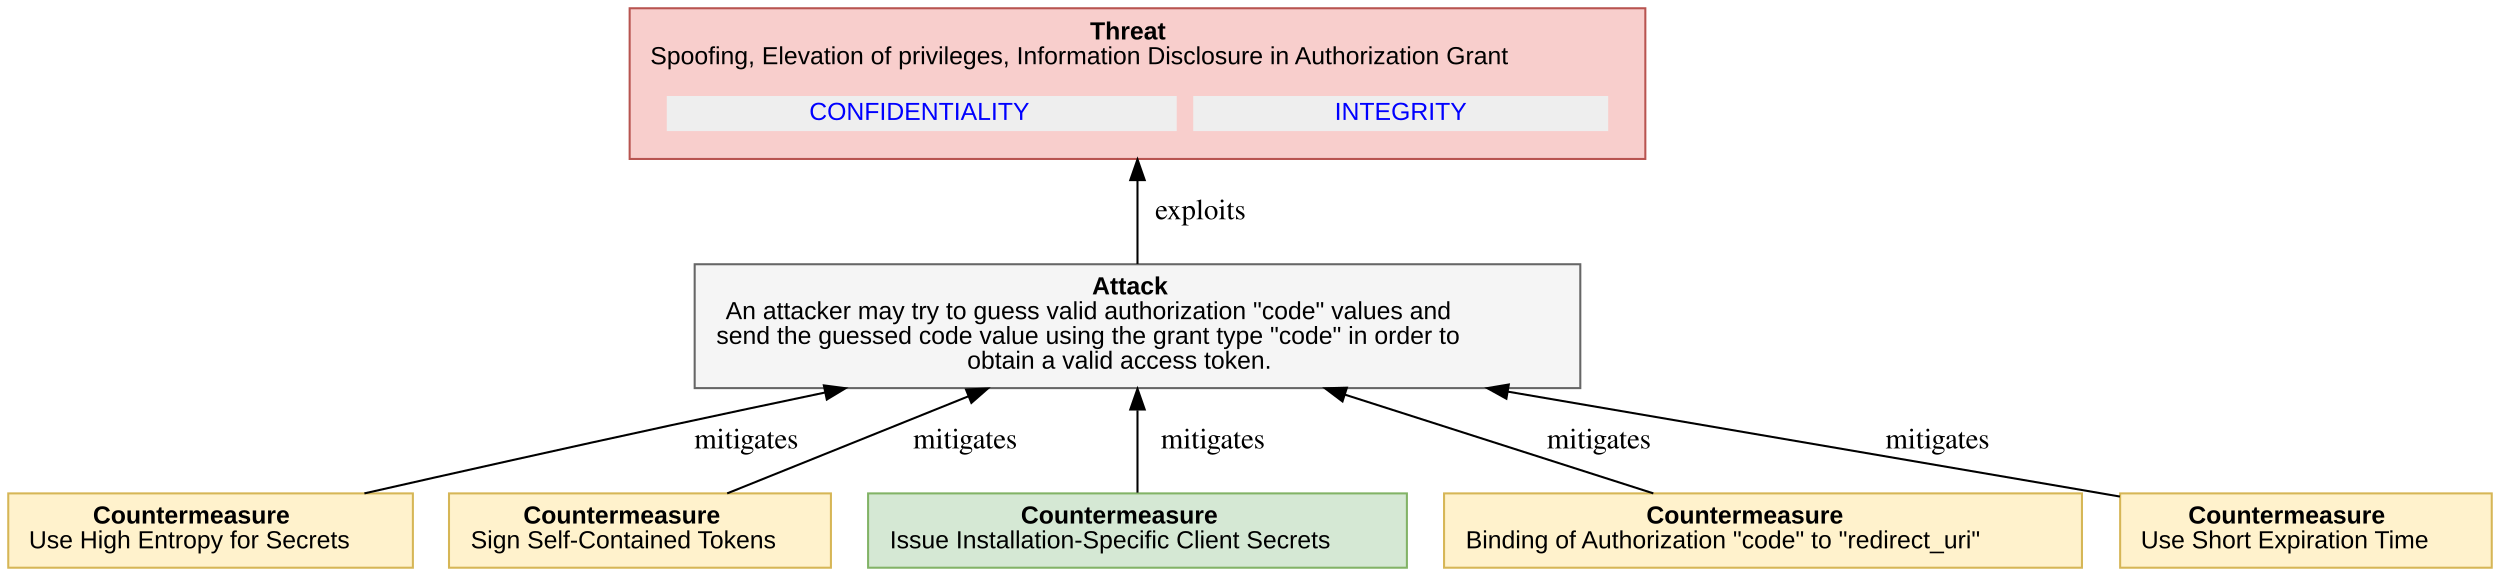
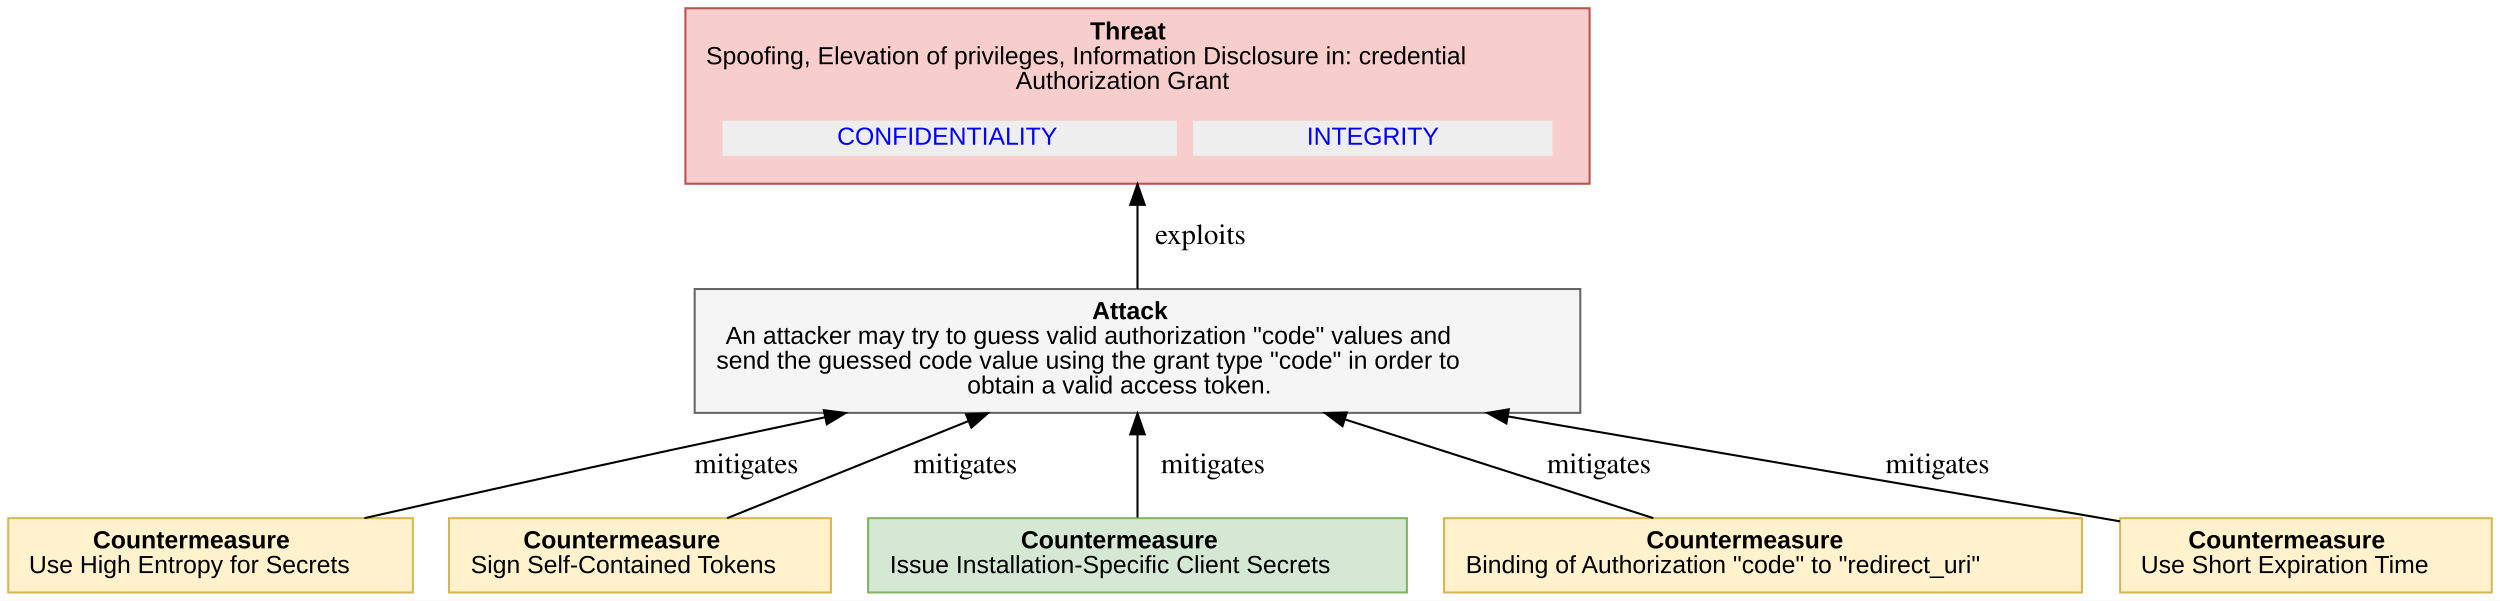
- <svg xmlns="http://www.w3.org/2000/svg" xmlns:xlink="http://www.w3.org/1999/xlink" width="1211pt" height="279pt" viewBox="0.00 0.00 1211.00 279.00">
-   <g id="graph0" class="graph" transform="scale(1 1) rotate(0) translate(4 275)">
-     <polygon fill="white" stroke="transparent" points="-4,4 -4,-275 1207,-275 1207,4 -4,4" />
+ <svg xmlns="http://www.w3.org/2000/svg" xmlns:xlink="http://www.w3.org/1999/xlink" width="1211pt" height="291pt" viewBox="0.00 0.00 1211.00 291.00">
+   <g id="graph0" class="graph" transform="scale(1 1) rotate(0) translate(4 287)">
+     <polygon fill="white" stroke="transparent" points="-4,4 -4,-287 1207,-287 1207,4 -4,4" />
    <g id="node1" class="node">
-       <polygon fill="#f8cecc" stroke="#b85450" points="793,-271 301,-271 301,-198 793,-198 793,-271" />
-       <text text-anchor="start" x="524" y="-255.9" font-family="Arial" font-weight="bold" font-size="12.00">Threat</text>
-       <text text-anchor="start" x="311" y="-243.9" font-family="Arial" font-size="12.00"> Spoofing, Elevation of privileges, Information Disclosure in Authorization Grant</text>
+       <polygon fill="#f8cecc" stroke="#b85450" points="766,-283 328,-283 328,-198 766,-198 766,-283" />
+       <text text-anchor="start" x="524" y="-267.9" font-family="Arial" font-weight="bold" font-size="12.00">Threat</text>
+       <text text-anchor="start" x="338" y="-255.9" font-family="Arial" font-size="12.00"> Spoofing, Elevation of privileges, Information Disclosure in: credential</text>
+       <text text-anchor="start" x="488" y="-243.9" font-family="Arial" font-size="12.00">Authorization Grant</text>
      <g id="a_node1_0">
        <a xlink:href="#OAuth2.CONFIDENTIALITY" xlink:title="&lt;TABLE&gt;">
-           <polygon fill="#eeeeee" stroke="transparent" points="319,-211.5 319,-228.5 566,-228.5 566,-211.5 319,-211.5" />
-           <text text-anchor="start" x="388" y="-216.9" font-family="Arial" font-size="12.00" fill="blue">CONFIDENTIALITY</text>
+           <polygon fill="#eeeeee" stroke="transparent" points="346,-211.5 346,-228.5 566,-228.5 566,-211.5 346,-211.5" />
+           <text text-anchor="start" x="401.5" y="-216.9" font-family="Arial" font-size="12.00" fill="blue">CONFIDENTIALITY</text>
        </a>
      </g>
      <g id="a_node1_1">
        <a xlink:href="#OAuth2.INTEGRITY" xlink:title="&lt;TABLE&gt;">
-           <polygon fill="#eeeeee" stroke="transparent" points="574,-211.5 574,-228.5 775,-228.5 775,-211.5 574,-211.5" />
-           <text text-anchor="start" x="642.5" y="-216.9" font-family="Arial" font-size="12.00" fill="blue">INTEGRITY</text>
+           <polygon fill="#eeeeee" stroke="transparent" points="574,-211.5 574,-228.5 748,-228.5 748,-211.5 574,-211.5" />
+           <text text-anchor="start" x="629" y="-216.9" font-family="Arial" font-size="12.00" fill="blue">INTEGRITY</text>
        </a>
      </g>
    </g>
    <g id="node2" class="node">
      <polygon fill="#f5f5f5" stroke="#666666" points="761.5,-147 332.5,-147 332.5,-87 761.5,-87 761.5,-147" />
      <text text-anchor="start" x="525" y="-132.4" font-family="Arial" font-weight="bold" font-size="12.00">Attack</text>
      <text text-anchor="start" x="347.5" y="-120.4" font-family="Arial" font-size="12.00">An attacker may try to guess valid authorization "code" values and</text>
      <text text-anchor="start" x="343" y="-108.4" font-family="Arial" font-size="12.00">send the guessed code value using the grant type "code" in order to</text>
      <text text-anchor="start" x="464.5" y="-96.4" font-family="Arial" font-size="12.00">obtain a valid access token.</text>
    </g>
    <g id="edge1" class="edge">
-       <path fill="none" stroke="black" d="M547,-147.15C547,-159.39 547,-173.94 547,-187.57" />
-       <polygon fill="black" stroke="black" points="543.5,-187.76 547,-197.76 550.5,-187.76 543.5,-187.76" />
+       <path fill="none" stroke="black" d="M547,-147.1C547,-159.19 547,-173.59 547,-187.38" />
+       <polygon fill="black" stroke="black" points="543.5,-187.77 547,-197.77 550.5,-187.77 543.5,-187.77" />
      <text text-anchor="middle" x="577.5" y="-168.8" font-family="Times,serif" font-size="14.00"> exploits</text>
    </g>
    <g id="node3" class="node">
      <polygon fill="#fff2cc" stroke="#d6b656" points="196,-36 0,-36 0,0 196,0 196,-36" />
      <text text-anchor="start" x="41" y="-21.4" font-family="Arial" font-weight="bold" font-size="12.00">Countermeasure</text>
      <text text-anchor="start" x="10" y="-9.4" font-family="Arial" font-size="12.00"> Use High Entropy for Secrets</text>
    </g>
    <g id="edge2" class="edge">
      <path fill="none" stroke="black" d="M172.52,-36.01C215.83,-45.82 271.46,-58.29 321,-69 345.12,-74.21 370.71,-79.64 395.67,-84.87" />
      <polygon fill="black" stroke="black" points="395.07,-88.32 405.58,-86.94 396.5,-81.47 395.07,-88.32" />
      <text text-anchor="middle" x="357.5" y="-57.8" font-family="Times,serif" font-size="14.00"> mitigates</text>
    </g>
    <g id="node4" class="node">
      <polygon fill="#fff2cc" stroke="#d6b656" points="398.5,-36 213.5,-36 213.5,0 398.5,0 398.5,-36" />
      <text text-anchor="start" x="249.5" y="-21.4" font-family="Arial" font-weight="bold" font-size="12.00">Countermeasure</text>
      <text text-anchor="start" x="224" y="-9.4" font-family="Arial" font-size="12.00"> Sign Self-Contained Tokens</text>
    </g>
    <g id="edge3" class="edge">
      <path fill="none" stroke="black" d="M348.25,-36.01C380.5,-48.98 425.91,-67.26 465.19,-83.07" />
      <polygon fill="black" stroke="black" points="463.92,-86.34 474.51,-86.82 466.54,-79.84 463.92,-86.34" />
      <text text-anchor="middle" x="463.5" y="-57.8" font-family="Times,serif" font-size="14.00"> mitigates</text>
    </g>
    <g id="node5" class="node">
      <polygon fill="#d5e8d4" stroke="#82b366" points="677.5,-36 416.5,-36 416.5,0 677.5,0 677.5,-36" />
      <text text-anchor="start" x="490.5" y="-21.4" font-family="Arial" font-weight="bold" font-size="12.00">Countermeasure</text>
      <text text-anchor="start" x="427" y="-9.4" font-family="Arial" font-size="12.00"> Issue Installation-Specific Client Secrets</text>
    </g>
    <g id="edge4" class="edge">
      <path fill="none" stroke="black" d="M547,-36.34C547,-47.46 547,-62.36 547,-76.27" />
      <polygon fill="black" stroke="black" points="543.5,-76.63 547,-86.63 550.5,-76.63 543.5,-76.63" />
      <text text-anchor="middle" x="583.5" y="-57.8" font-family="Times,serif" font-size="14.00"> mitigates</text>
    </g>
    <g id="node6" class="node">
      <polygon fill="#fff2cc" stroke="#d6b656" points="1004.5,-36 695.5,-36 695.5,0 1004.5,0 1004.5,-36" />
      <text text-anchor="start" x="793.5" y="-21.4" font-family="Arial" font-weight="bold" font-size="12.00">Countermeasure</text>
      <text text-anchor="start" x="706" y="-9.4" font-family="Arial" font-size="12.00"> Binding of Authorization "code" to "redirect_uri"</text>
    </g>
    <g id="edge5" class="edge">
      <path fill="none" stroke="black" d="M796.87,-36.01C755.66,-49.2 697.32,-67.88 647.39,-83.86" />
      <polygon fill="black" stroke="black" points="646.3,-80.54 637.84,-86.92 648.43,-87.2 646.3,-80.54" />
      <text text-anchor="middle" x="770.5" y="-57.8" font-family="Times,serif" font-size="14.00"> mitigates</text>
    </g>
    <g id="node7" class="node">
      <polygon fill="#fff2cc" stroke="#d6b656" points="1203,-36 1023,-36 1023,0 1203,0 1203,-36" />
      <text text-anchor="start" x="1056" y="-21.4" font-family="Arial" font-weight="bold" font-size="12.00">Countermeasure</text>
      <text text-anchor="start" x="1033" y="-9.4" font-family="Arial" font-size="12.00"> Use Short Expiration Time</text>
    </g>
    <g id="edge6" class="edge">
      <path fill="none" stroke="black" d="M1022.89,-34.47C1019.89,-34.99 1016.92,-35.5 1014,-36 919.05,-52.28 813.24,-70.41 726.38,-85.29" />
      <polygon fill="black" stroke="black" points="725.69,-81.86 716.43,-86.99 726.87,-88.75 725.69,-81.86" />
      <text text-anchor="middle" x="934.5" y="-57.8" font-family="Times,serif" font-size="14.00"> mitigates</text>
    </g>
  </g>
</svg>
